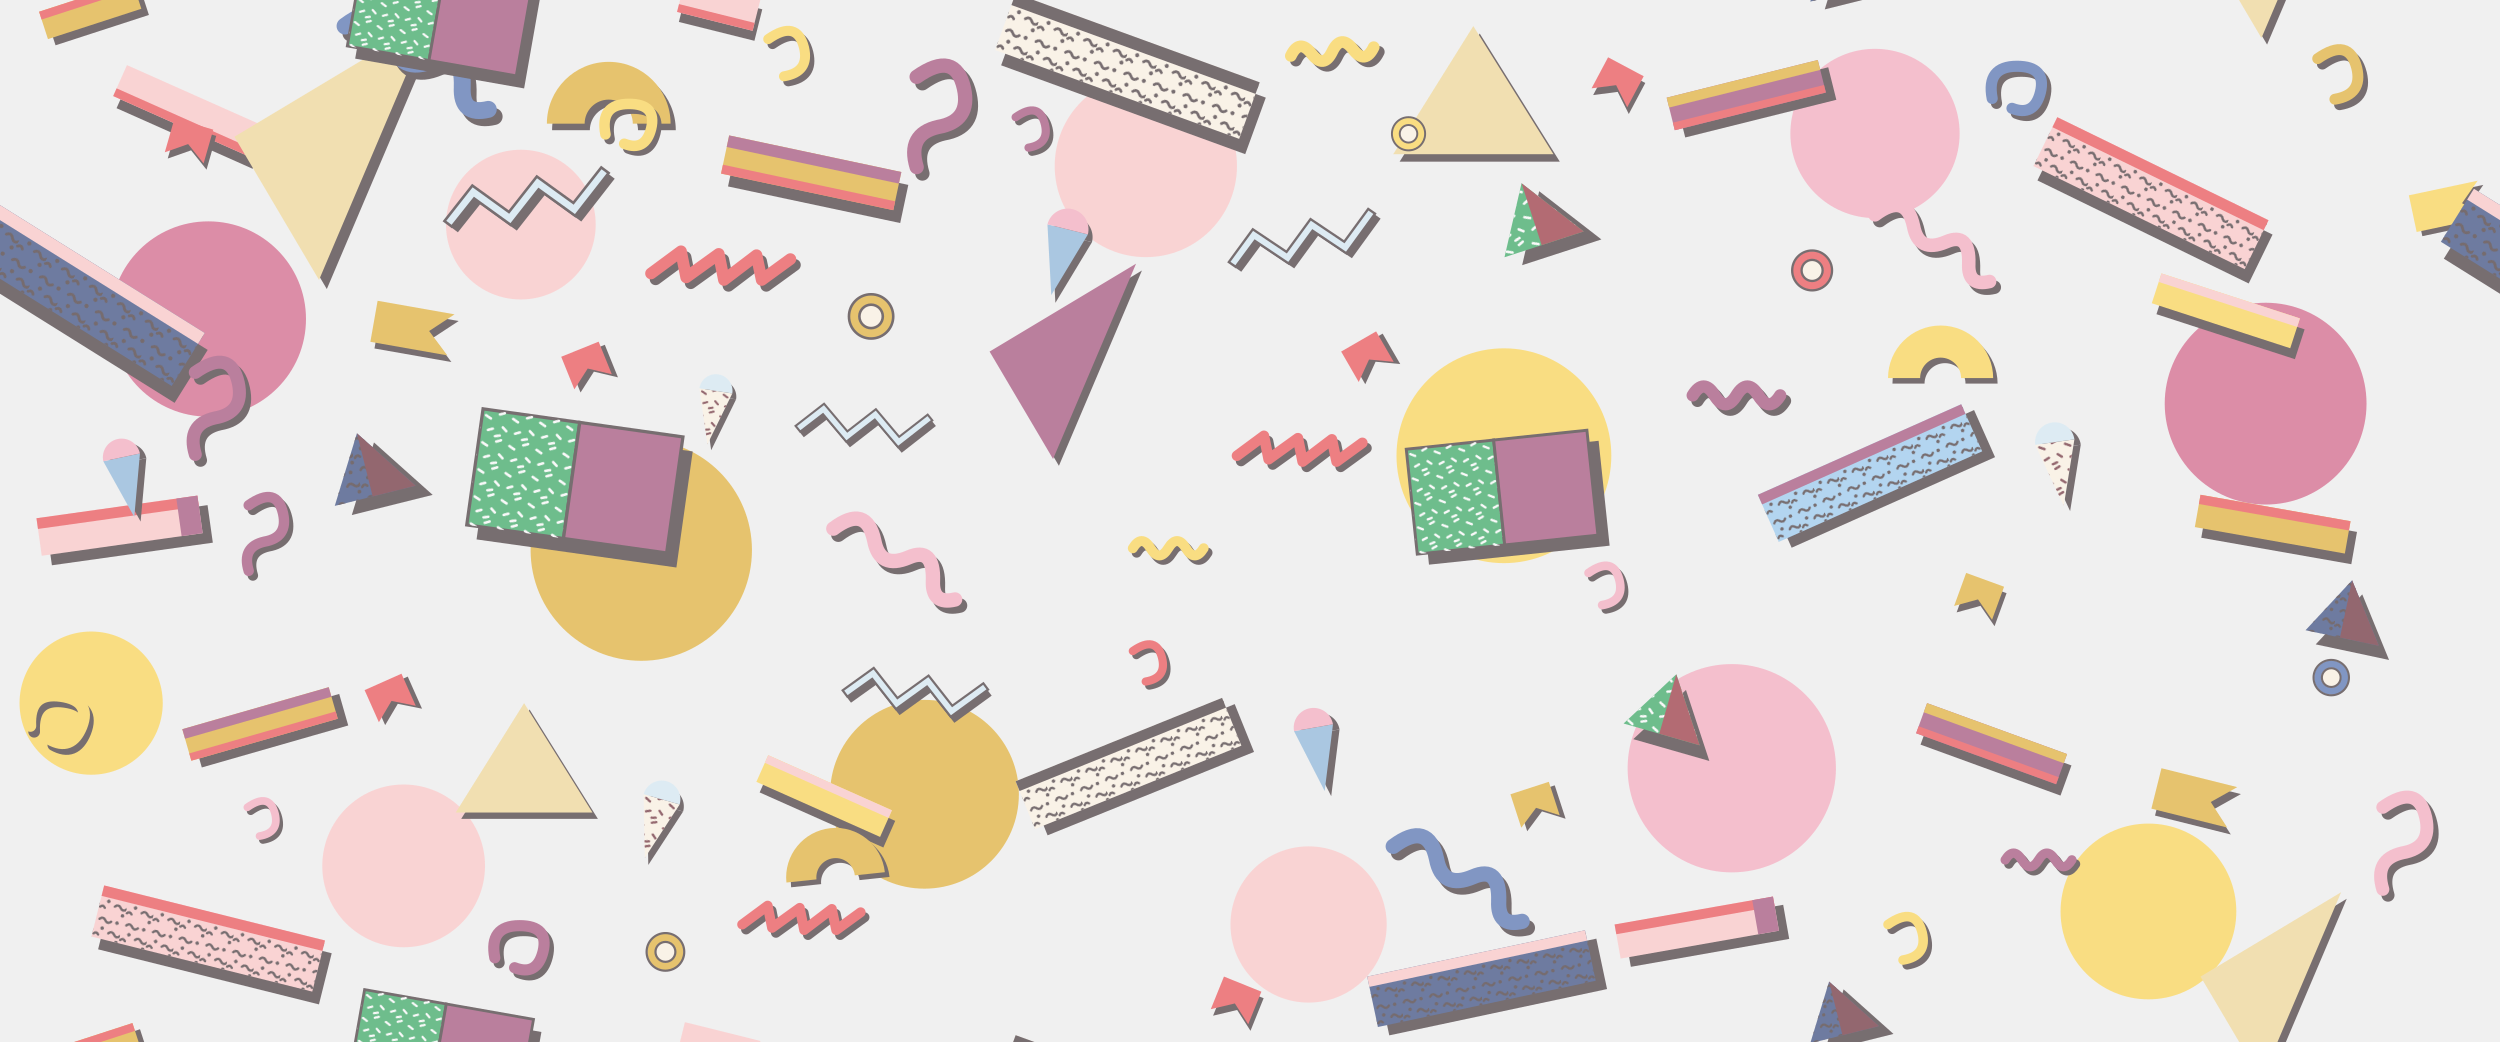
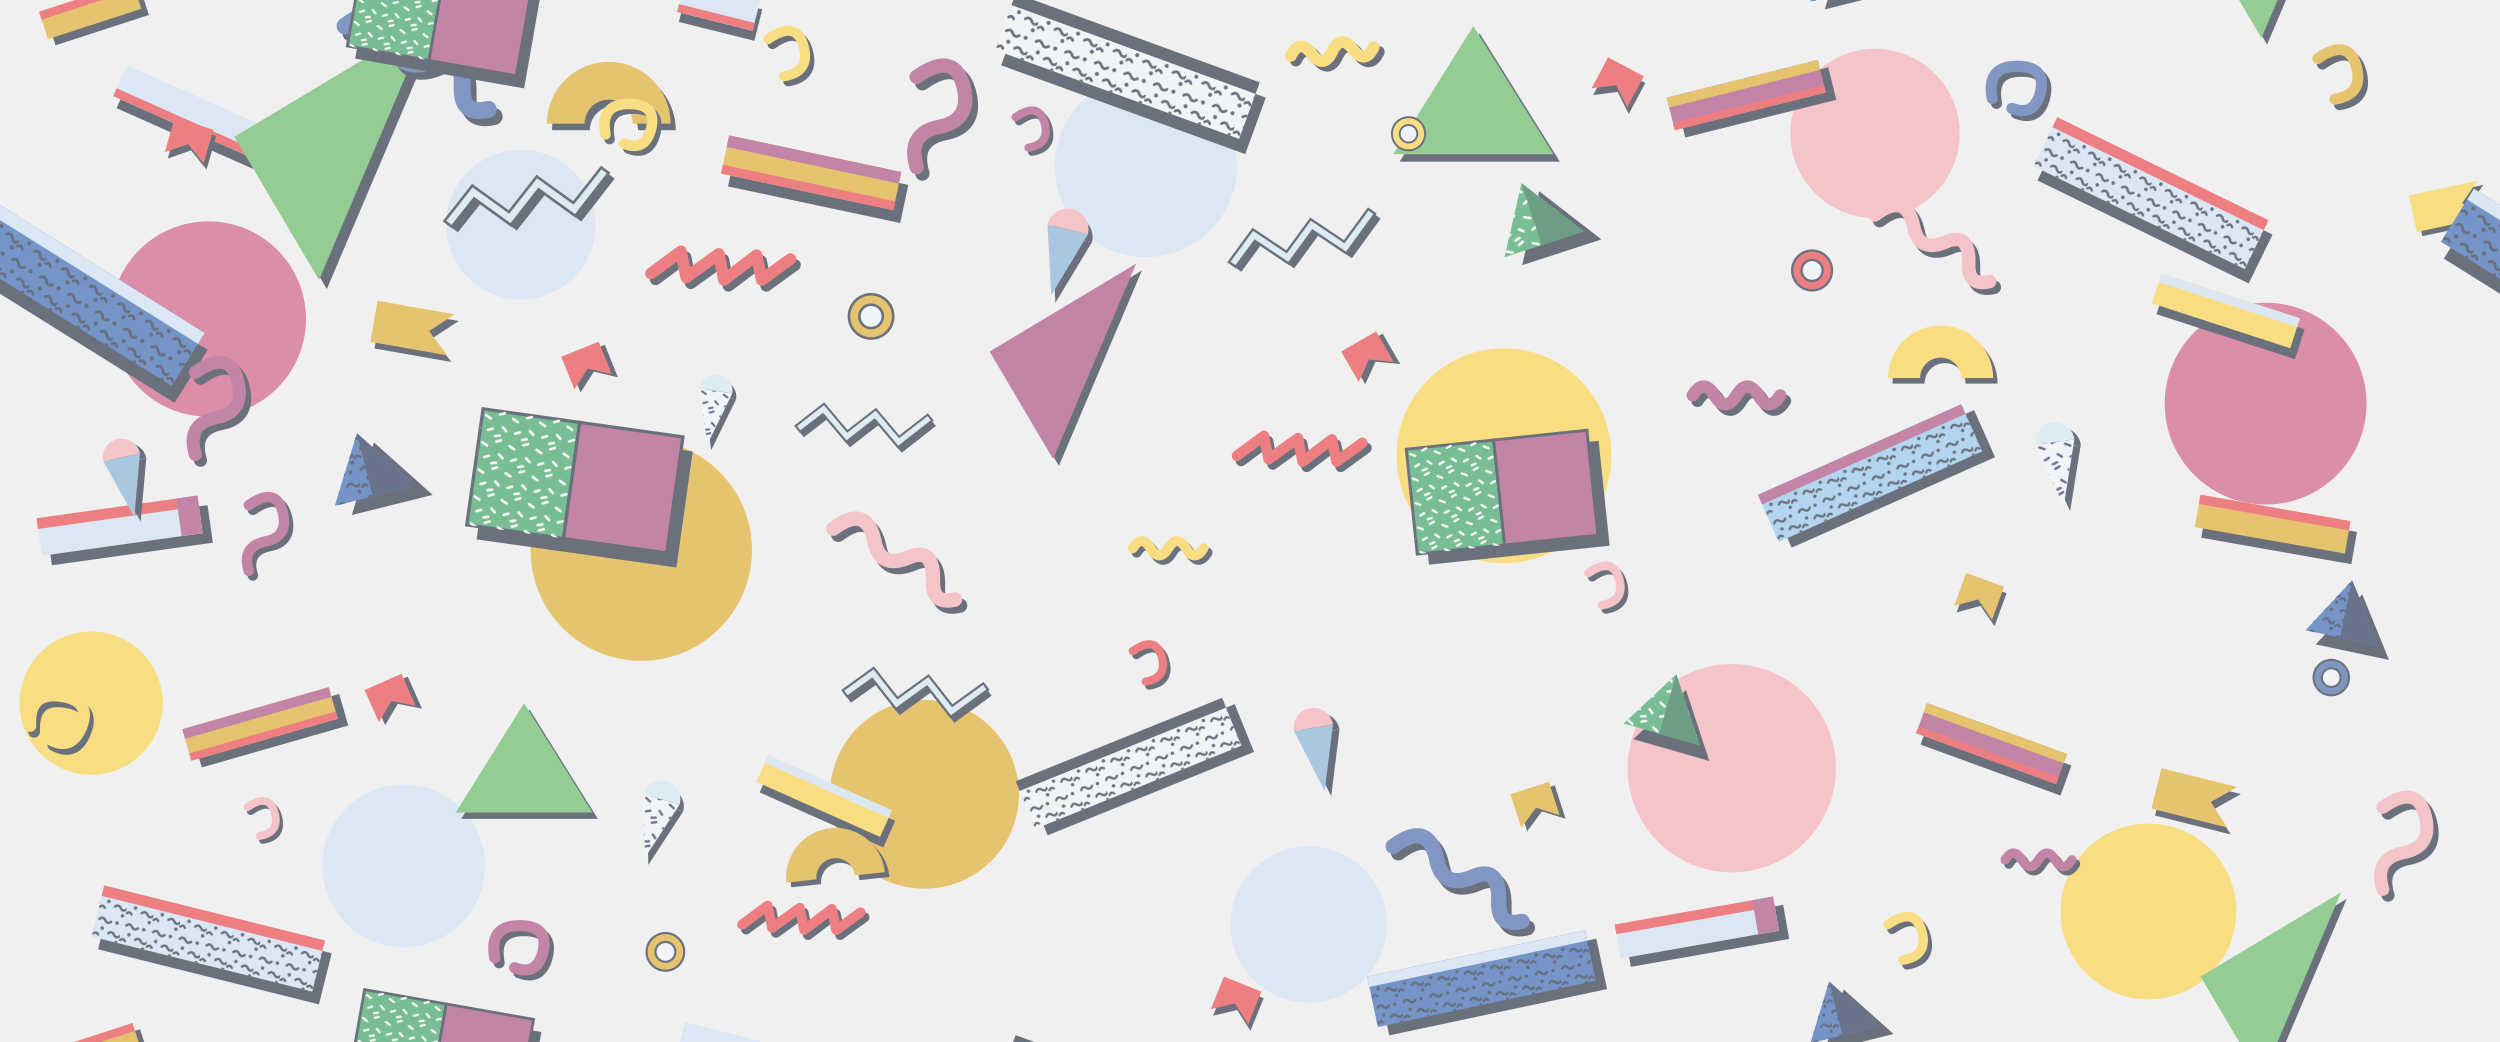
<svg xmlns="http://www.w3.org/2000/svg" width="3840" height="1600" viewBox="0 0 3840 1600">
  <defs>
    <pattern id="tz" width="46" height="46" patternUnits="userSpaceOnUse">
-       <g fill="none" stroke="#2B1A1E" stroke-width="4" stroke-linecap="round">
+       <g fill="none" stroke="#14203A" stroke-width="4" stroke-linecap="round">
        <path d="M6 10 q5 -6 10 0 t10 0" />
        <path d="M26 30 q5 -6 10 0 t10 0" />
        <path d="M2 36 q4 -5 8 0" />
      </g>
-       <g fill="#2B1A1E">
+       <g fill="#14203A">
        <circle cx="36" cy="10" r="3" />
        <circle cx="14" cy="24" r="3" />
        <circle cx="42" cy="42" r="3" />
      </g>
    </pattern>
    <pattern id="tzk" width="46" height="46" patternUnits="userSpaceOnUse">
-       <g fill="none" stroke="#2D1E22" stroke-width="4" stroke-linecap="round">
+       <g fill="none" stroke="#1A2436" stroke-width="4" stroke-linecap="round">
        <path d="M6 10 q5 -6 10 0 t10 0" />
        <path d="M26 30 q5 -6 10 0 t10 0" />
        <path d="M2 36 q4 -5 8 0" />
      </g>
-       <g fill="#2D1E22">
+       <g fill="#1A2436">
        <circle cx="36" cy="10" r="3" />
        <circle cx="14" cy="24" r="3" />
        <circle cx="42" cy="42" r="3" />
      </g>
    </pattern>
    <pattern id="spr" width="42" height="42" patternUnits="userSpaceOnUse">
      <g stroke="#FFFFFF" stroke-width="4" stroke-linecap="round">
        <line x1="6" y1="9" x2="14" y2="13" />
        <line x1="27" y1="5" x2="34" y2="2" />
        <line x1="34" y1="24" x2="40" y2="29" />
        <line x1="12" y1="31" x2="19" y2="28" />
        <line x1="24" y1="39" x2="31" y2="37" />
      </g>
    </pattern>
    <pattern id="sprd" width="42" height="42" patternUnits="userSpaceOnUse">
-       <g stroke="#5A1420" stroke-width="4" stroke-linecap="round">
+       <g stroke="#16284F" stroke-width="4" stroke-linecap="round">
        <line x1="6" y1="9" x2="14" y2="13" />
        <line x1="27" y1="5" x2="34" y2="2" />
        <line x1="34" y1="24" x2="40" y2="29" />
        <line x1="12" y1="31" x2="19" y2="28" />
        <line x1="24" y1="39" x2="31" y2="37" />
      </g>
    </pattern>
    <g id="sqA">
-       <path d="M0 0 q60 -45 74 22 q10 52 62 30 q46 -20 44 42 q-2 44 40 34" fill="none" stroke="#2D1E22" stroke-width="26" stroke-linecap="round" transform="translate(9,11)" />
+       <path d="M0 0 q60 -45 74 22 q10 52 62 30 q46 -20 44 42 q-2 44 40 34" fill="none" stroke="#1A2436" stroke-width="26" stroke-linecap="round" transform="translate(9,11)" />
      <path d="M0 0 q60 -45 74 22 q10 52 62 30 q46 -20 44 42 q-2 44 40 34" fill="none" stroke="currentColor" stroke-width="26" stroke-linecap="round" />
    </g>
    <g id="sqB">
-       <path d="M0 0 q54 -38 66 16 q10 46 -36 54 q-44 10 -30 56" fill="none" stroke="#2D1E22" stroke-width="20" stroke-linecap="round" transform="translate(8,9)" />
+       <path d="M0 0 q54 -38 66 16 q10 46 -36 54 q-44 10 -30 56" fill="none" stroke="#1A2436" stroke-width="20" stroke-linecap="round" transform="translate(8,9)" />
      <path d="M0 0 q54 -38 66 16 q10 46 -36 54 q-44 10 -30 56" fill="none" stroke="currentColor" stroke-width="20" stroke-linecap="round" />
    </g>
    <g id="sqC">
-       <path d="M0 0 q40 -28 50 12 q8 34 -28 40" fill="none" stroke="#2D1E22" stroke-width="14" stroke-linecap="round" transform="translate(6,7)" />
+       <path d="M0 0 q40 -28 50 12 q8 34 -28 40" fill="none" stroke="#1A2436" stroke-width="14" stroke-linecap="round" transform="translate(6,7)" />
      <path d="M0 0 q40 -28 50 12 q8 34 -28 40" fill="none" stroke="currentColor" stroke-width="14" stroke-linecap="round" />
    </g>
    <g id="sqD">
-       <path d="M0 26 q16 -26 32 0 q16 26 32 0 q16 -26 32 0 q16 26 32 0" fill="none" stroke="#2D1E22" stroke-width="18" stroke-linecap="round" transform="translate(7,8)" />
+       <path d="M0 26 q16 -26 32 0 q16 26 32 0 q16 -26 32 0 q16 26 32 0" fill="none" stroke="#1A2436" stroke-width="18" stroke-linecap="round" transform="translate(7,8)" />
      <path d="M0 26 q16 -26 32 0 q16 26 32 0 q16 -26 32 0 q16 26 32 0" fill="none" stroke="currentColor" stroke-width="18" stroke-linecap="round" />
    </g>
    <g id="sqE">
-       <path d="M0 96 q-10 -52 40 -52 q48 0 38 42 q-10 40 -46 26" fill="none" stroke="#2D1E22" stroke-width="18" stroke-linecap="round" transform="translate(7,8)" />
+       <path d="M0 96 q-10 -52 40 -52 q48 0 38 42 q-10 40 -46 26" fill="none" stroke="#1A2436" stroke-width="18" stroke-linecap="round" transform="translate(7,8)" />
      <path d="M0 96 q-10 -52 40 -52 q48 0 38 42 q-10 40 -46 26" fill="none" stroke="currentColor" stroke-width="18" stroke-linecap="round" />
    </g>
    <g id="scribble">
-       <path d="M0 0 l46 -34 8 40 50 -36 8 40 50 -38 8 38 44 -32" fill="none" stroke="#2D1E22" stroke-width="18" stroke-linecap="round" stroke-linejoin="round" transform="translate(7,9)" />
+       <path d="M0 0 l46 -34 8 40 50 -36 8 40 50 -38 8 38 44 -32" fill="none" stroke="#1A2436" stroke-width="18" stroke-linecap="round" stroke-linejoin="round" transform="translate(7,9)" />
      <path d="M0 0 l46 -34 8 40 50 -36 8 40 50 -38 8 38 44 -32" fill="none" stroke="currentColor" stroke-width="18" stroke-linecap="round" stroke-linejoin="round" />
    </g>
    <g id="triD">
-       <polygon points="0,0 300,-180 130,220" fill="#2D1E22" transform="translate(12,14)" />
+       <polygon points="0,0 300,-180 130,220" fill="#1A2436" transform="translate(12,14)" />
      <polygon points="0,0 300,-180 130,220" fill="currentColor" />
    </g>
    <g id="triU">
-       <polygon points="150,0 300,240 0,240" fill="#2D1E22" transform="translate(12,14)" />
+       <polygon points="150,0 300,240 0,240" fill="#1A2436" transform="translate(12,14)" />
      <polygon points="150,0 300,240 0,240" fill="currentColor" />
    </g>
    <g id="arc">
-       <path d="M0 95 A 95 95 0 0 1 190 95 L 132 95 A 37 37 0 0 0 58 95 Z" fill="#2D1E22" transform="translate(8,10)" />
+       <path d="M0 95 A 95 95 0 0 1 190 95 L 132 95 A 37 37 0 0 0 58 95 Z" fill="#1A2436" transform="translate(8,10)" />
      <path d="M0 95 A 95 95 0 0 1 190 95 L 132 95 A 37 37 0 0 0 58 95 Z" fill="currentColor" />
    </g>
    <g id="flag">
-       <polygon points="0,0 120,0 86,32 120,64 0,64" fill="#2D1E22" transform="translate(8,9)" />
+       <polygon points="0,0 120,0 86,32 120,64 0,64" fill="#1A2436" transform="translate(8,9)" />
      <polygon points="0,0 120,0 86,32 120,64 0,64" fill="currentColor" />
    </g>
    <g id="chev">
-       <polygon points="0,0 62,0 62,54 31,32 0,54" fill="#2D1E22" transform="translate(7,8)" />
+       <polygon points="0,0 62,0 62,54 31,32 0,54" fill="#1A2436" transform="translate(7,8)" />
      <polygon points="0,0 62,0 62,54 31,32 0,54" fill="currentColor" />
    </g>
    <g id="ringO">
-       <circle cx="26" cy="26" r="26" fill="#2D1E22" transform="translate(6,7)" />
-       <circle cx="26" cy="26" r="26" fill="#FFF3E2" />
+       <circle cx="26" cy="26" r="26" fill="#1A2436" transform="translate(6,7)" />
+       <circle cx="26" cy="26" r="26" fill="#F2F7FC" />
      <circle cx="26" cy="26" r="26" fill="none" stroke="currentColor" stroke-width="14" />
-       <circle cx="26" cy="26" r="34" fill="none" stroke="#2D1E22" stroke-width="4" />
-       <circle cx="26" cy="26" r="18" fill="none" stroke="#2D1E22" stroke-width="4" />
+       <circle cx="26" cy="26" r="34" fill="none" stroke="#1A2436" stroke-width="4" />
+       <circle cx="26" cy="26" r="18" fill="none" stroke="#1A2436" stroke-width="4" />
    </g>
    <g id="zigStrip">
-       <polygon points="8,58 58,10 108,58 158,10 208,58 258,10 268,20 208,78 158,30 108,78 58,30 18,68" fill="#2D1E22" />
-       <polygon points="0,48 50,0 100,48 150,0 200,48 250,0 260,10 200,68 150,20 100,68 50,20 10,58" fill="currentColor" stroke="#2D1E22" stroke-width="4" />
+       <polygon points="8,58 58,10 108,58 158,10 208,58 258,10 268,20 208,78 158,30 108,78 58,30 18,68" fill="#1A2436" />
+       <polygon points="0,48 50,0 100,48 150,0 200,48 250,0 260,10 200,68 150,20 100,68 50,20 10,58" fill="currentColor" stroke="#1A2436" stroke-width="4" />
    </g>
    <g id="barGold">
-       <rect x="14" y="16" width="260" height="56" fill="#2D1E22" />
+       <rect x="14" y="16" width="260" height="56" fill="#1A2436" />
      <rect width="260" height="56" fill="#E0A81E" />
      <rect width="260" height="16" fill="#EC3A3F" />
    </g>
    <g id="barPink">
-       <rect x="14" y="16" width="260" height="56" fill="#2D1E22" />
-       <rect width="260" height="56" fill="#FFC2C2" />
+       <rect x="14" y="16" width="260" height="56" fill="#1A2436" />
+       <rect width="260" height="56" fill="#CFE3F5" />
      <rect y="42" width="260" height="14" fill="#EC3A3F" />
    </g>
    <g id="barBeam">
-       <rect x="14" y="16" width="260" height="56" fill="#2D1E22" />
+       <rect x="14" y="16" width="260" height="56" fill="#1A2436" />
      <rect width="260" height="56" fill="#E0A81E" />
-       <rect width="260" height="17" fill="#9A3A6A" />
+       <rect width="260" height="17" fill="#A8447A" />
      <rect y="43" width="260" height="13" fill="#EC3A3F" />
    </g>
    <g id="barCap">
-       <rect x="14" y="16" width="260" height="56" fill="#2D1E22" />
-       <rect width="260" height="56" fill="#FFC2C2" />
+       <rect x="14" y="16" width="260" height="56" fill="#1A2436" />
+       <rect width="260" height="56" fill="#CFE3F5" />
      <rect width="260" height="16" fill="#EC3A3F" />
-       <rect x="226" width="34" height="56" fill="#9A3A6A" />
+       <rect x="226" width="34" height="56" fill="#A8447A" />
    </g>
    <g id="barTeal">
-       <rect x="14" y="16" width="260" height="56" fill="#2D1E22" />
-       <rect width="260" height="56" fill="#9A3A6A" />
+       <rect x="14" y="16" width="260" height="56" fill="#1A2436" />
+       <rect width="260" height="56" fill="#A8447A" />
      <rect width="260" height="17" fill="#E0A81E" />
      <rect y="43" width="260" height="13" fill="#EC3A3F" />
    </g>
    <g id="barYellow">
-       <rect x="14" y="16" width="260" height="56" fill="#2D1E22" />
+       <rect x="14" y="16" width="260" height="56" fill="#1A2436" />
      <rect width="260" height="56" fill="#FFD23F" />
-       <rect width="260" height="16" fill="#FFC2C2" />
+       <rect width="260" height="16" fill="#CFE3F5" />
    </g>
    <g id="slabTz">
-       <rect x="16" y="18" width="380" height="88" fill="#2D1E22" />
-       <rect width="380" height="88" fill="#1E3470" />
+       <rect x="16" y="18" width="380" height="88" fill="#1A2436" />
+       <rect width="380" height="88" fill="#2A5DB0" />
      <rect width="380" height="88" fill="url(#tz)" />
-       <rect width="380" height="18" fill="#FFC2C2" />
+       <rect width="380" height="18" fill="#CFE3F5" />
    </g>
    <g id="slabWhite">
-       <rect x="16" y="18" width="380" height="88" fill="#2D1E22" />
-       <rect width="380" height="88" fill="#FFF3E2" />
+       <rect x="16" y="18" width="380" height="88" fill="#1A2436" />
+       <rect width="380" height="88" fill="#F2F7FC" />
      <rect width="380" height="88" fill="url(#tzk)" />
-       <rect width="380" height="18" fill="#2D1E22" />
+       <rect width="380" height="18" fill="#1A2436" />
    </g>
    <g id="slabPink">
-       <rect x="16" y="18" width="380" height="88" fill="#2D1E22" />
-       <rect width="380" height="88" fill="#FFC2C2" />
+       <rect x="16" y="18" width="380" height="88" fill="#1A2436" />
+       <rect width="380" height="88" fill="#CFE3F5" />
      <rect width="380" height="88" fill="url(#tzk)" />
      <rect width="380" height="18" fill="#EC3A3F" />
    </g>
    <g id="slabBlue">
-       <rect x="16" y="18" width="380" height="88" fill="#2D1E22" />
+       <rect x="16" y="18" width="380" height="88" fill="#1A2436" />
      <rect width="380" height="88" fill="#8EC5F0" />
      <rect width="380" height="88" fill="url(#tzk)" />
-       <rect width="380" height="18" fill="#9A3A6A" />
+       <rect width="380" height="18" fill="#A8447A" />
    </g>
    <g id="prismTz">
-       <polygon points="72,10 140,110 12,110" fill="#2D1E22" transform="translate(10,10)" />
-       <polygon points="60,0 128,100 0,100" fill="#1E3470" />
+       <polygon points="72,10 140,110 12,110" fill="#1A2436" transform="translate(10,10)" />
+       <polygon points="60,0 128,100 0,100" fill="#2A5DB0" />
      <polygon points="60,0 128,100 0,100" fill="url(#tz)" />
-       <polygon points="60,0 128,100 60,100" fill="#5A1420" />
+       <polygon points="60,0 128,100 60,100" fill="#16284F" />
    </g>
    <g id="prismSpr">
-       <polygon points="72,10 140,110 12,110" fill="#2D1E22" transform="translate(10,10)" />
-       <polygon points="60,0 128,100 0,100" fill="#1E9E4F" />
+       <polygon points="72,10 140,110 12,110" fill="#1A2436" transform="translate(10,10)" />
+       <polygon points="60,0 128,100 0,100" fill="#2E9E5A" />
      <polygon points="60,0 128,100 0,100" fill="url(#spr)" />
-       <polygon points="60,0 128,100 60,100" fill="#8E1A26" />
+       <polygon points="60,0 128,100 60,100" fill="#1F6B45" />
    </g>
    <g id="cone">
      <g transform="translate(9,10)">
-         <path d="M0 46 L64 46 L32 150 Z" fill="#2D1E22" />
-         <path d="M0 46 A 32 32 0 0 1 64 46 Z" fill="#2D1E22" />
+         <path d="M0 46 L64 46 L32 150 Z" fill="#1A2436" />
+         <path d="M0 46 A 32 32 0 0 1 64 46 Z" fill="#1A2436" />
      </g>
      <path d="M0 46 L64 46 L32 150 Z" fill="#7FAFD8" />
-       <path d="M0 46 A 32 32 0 0 1 64 46 Z" fill="#F7A1B8" />
+       <path d="M0 46 A 32 32 0 0 1 64 46 Z" fill="#F8AAB0" />
    </g>
    <g id="conePale">
      <g transform="translate(9,10)">
-         <path d="M0 46 L64 46 L32 150 Z" fill="#2D1E22" />
-         <path d="M0 46 A 32 32 0 0 1 64 46 Z" fill="#2D1E22" />
-       </g>
-       <path d="M0 46 L64 46 L32 150 Z" fill="#FFF3E2" />
+         <path d="M0 46 L64 46 L32 150 Z" fill="#1A2436" />
+         <path d="M0 46 A 32 32 0 0 1 64 46 Z" fill="#1A2436" />
+       </g>
+       <path d="M0 46 L64 46 L32 150 Z" fill="#F2F7FC" />
      <path d="M0 46 L64 46 L32 150 Z" fill="url(#sprd)" />
      <path d="M0 46 A 32 32 0 0 1 64 46 Z" fill="#D2E9F5" />
    </g>
    <g id="book">
-       <rect x="18" y="20" width="310" height="180" fill="#2D1E22" />
-       <rect width="150" height="180" fill="#1E9E4F" stroke="#2D1E22" stroke-width="5" />
+       <rect x="18" y="20" width="310" height="180" fill="#1A2436" />
+       <rect width="150" height="180" fill="#2E9E5A" stroke="#1A2436" stroke-width="5" />
      <rect width="150" height="180" fill="url(#spr)" />
-       <rect x="150" width="160" height="180" fill="#9A3A6A" stroke="#2D1E22" stroke-width="5" />
+       <rect x="150" width="160" height="180" fill="#A8447A" stroke="#1A2436" stroke-width="5" />
    </g>
  </defs>
  <g opacity="0.62">
    <circle cx="320" cy="490" r="150" fill="#D0507A" />
-     <circle cx="800" cy="345" r="115" fill="#FFC2C2" />
+     <circle cx="800" cy="345" r="115" fill="#CFE3F5" />
    <circle cx="985" cy="845" r="170" fill="#E0A81E" />
-     <circle cx="1760" cy="255" r="140" fill="#FFC2C2" />
+     <circle cx="1760" cy="255" r="140" fill="#CFE3F5" />
    <circle cx="2310" cy="700" r="165" fill="#FFD23F" />
-     <circle cx="2880" cy="205" r="130" fill="#F7A1B8" />
+     <circle cx="2880" cy="205" r="130" fill="#F8AAB0" />
    <circle cx="3480" cy="620" r="155" fill="#D0507A" />
    <circle cx="140" cy="1080" r="110" fill="#FFD23F" />
-     <circle cx="620" cy="1330" r="125" fill="#FFC2C2" />
+     <circle cx="620" cy="1330" r="125" fill="#CFE3F5" />
    <circle cx="1420" cy="1220" r="145" fill="#E0A81E" />
-     <circle cx="2010" cy="1420" r="120" fill="#FFC2C2" />
-     <circle cx="2660" cy="1180" r="160" fill="#F7A1B8" />
+     <circle cx="2010" cy="1420" r="120" fill="#CFE3F5" />
+     <circle cx="2660" cy="1180" r="160" fill="#F8AAB0" />
    <circle cx="3300" cy="1400" r="135" fill="#FFD23F" />
    <use href="#barGold" transform="translate(60,18) rotate(-18) scale(0.58,0.79)" />
    <use href="#barPink" transform="translate(195,100) rotate(24) scale(0.88,0.93)" />
-     <use href="#triD" transform="translate(360,210)" color="#F2D58A" />
+     <use href="#triD" transform="translate(360,210)" color="#5CB85C" />
    <use href="#sqA" transform="translate(530,40)" color="#3D5FA8" />
    <use href="#arc" transform="translate(840,95)" color="#E0A81E" />
    <use href="#barPink" transform="translate(1052,-30) rotate(14) scale(0.46,0.89)" />
-     <use href="#sqB" transform="translate(1408,118) scale(1.1)" color="#9A3A6A" />
+     <use href="#sqB" transform="translate(1408,118) scale(1.1)" color="#A8447A" />
    <use href="#barBeam" transform="translate(1120,208) rotate(12) scale(1.04,1.07)" />
    <use href="#slabTz" transform="translate(-40,290) rotate(32) scale(1.1,1.09)" />
    <use href="#zigStrip" transform="translate(676,292) rotate(-8)" color="#D2E9F5" />
    <use href="#scribble" transform="translate(1000,420)" color="#EC3A3F" />
    <use href="#ringO" transform="translate(1312,460)" color="#E0A81E" />
    <use href="#flag" transform="translate(580,462) rotate(10)" color="#E0A81E" />
-     <use href="#sqB" transform="translate(300,572)" color="#9A3A6A" />
+     <use href="#sqB" transform="translate(300,572)" color="#A8447A" />
    <use href="#prismTz" transform="translate(490,680) rotate(-14)" />
    <use href="#book" transform="translate(742,628) rotate(8)" />
    <use href="#barCap" transform="translate(56,796) rotate(-8) scale(0.96,1.04)" />
-     <use href="#sqB" transform="translate(382,776) scale(0.8)" color="#9A3A6A" />
+     <use href="#sqB" transform="translate(382,776) scale(0.8)" color="#A8447A" />
    <use href="#zigStrip" transform="translate(1226,616) rotate(6) scale(0.8)" color="#D2E9F5" />
-     <use href="#sqA" transform="translate(1280,812) scale(0.85)" color="#F7A1B8" />
+     <use href="#sqA" transform="translate(1280,812) scale(0.85)" color="#F8AAB0" />
    <use href="#chev" transform="translate(268,182) rotate(16)" color="#EC3A3F" />
    <use href="#sqE" transform="translate(930,120) scale(0.9)" color="#FFD23F" />
    <use href="#sqC" transform="translate(1180,60) scale(1.1)" color="#FFD23F" />
    <use href="#cone" transform="translate(150,668) rotate(-12) scale(0.9)" />
    <use href="#conePale" transform="translate(1080,560) rotate(9) scale(0.8)" />
    <use href="#chev" transform="translate(862,548) rotate(-22)" color="#EC3A3F" />
    <use href="#slabWhite" transform="translate(1560,-10) rotate(20) scale(1.05)" />
-     <use href="#sqC" transform="translate(1560,180) scale(0.9)" color="#9A3A6A" />
+     <use href="#sqC" transform="translate(1560,180) scale(0.9)" color="#A8447A" />
    <use href="#sqD" transform="translate(1980,60) rotate(-6)" color="#FFD23F" />
-     <use href="#triU" transform="translate(2140,40) scale(0.82)" color="#F2D58A" />
+     <use href="#triU" transform="translate(2140,40) scale(0.82)" color="#5CB85C" />
    <use href="#ringO" transform="translate(2144,186) scale(0.75)" color="#FFD23F" />
    <use href="#chev" transform="translate(2470,88) rotate(28)" color="#EC3A3F" />
    <use href="#barTeal" transform="translate(2560,150) rotate(-14) scale(0.92)" />
    <use href="#sqE" transform="translate(3060,60) scale(0.95)" color="#3D5FA8" />
    <use href="#slabPink" transform="translate(3160,180) rotate(26) scale(0.95)" />
    <use href="#sqC" transform="translate(3560,90) scale(1.2)" color="#E0A81E" />
    <use href="#cone" transform="translate(1620,300) rotate(14)" />
    <use href="#zigStrip" transform="translate(1880,360) rotate(-10) scale(0.9)" color="#D2E9F5" />
    <use href="#prismSpr" transform="translate(2280,300) rotate(-18)" />
    <use href="#ringO" transform="translate(2760,392) scale(0.9)" color="#EC3A3F" />
-     <use href="#sqA" transform="translate(2880,330) scale(0.8)" color="#F7A1B8" />
+     <use href="#sqA" transform="translate(2880,330) scale(0.8)" color="#F8AAB0" />
    <use href="#barYellow" transform="translate(3320,420) rotate(18) scale(0.86)" />
    <use href="#flag" transform="translate(3700,300) rotate(-12) scale(0.9)" color="#FFD23F" />
-     <use href="#triD" transform="translate(1520,540) scale(0.75)" color="#9A3A6A" />
+     <use href="#triD" transform="translate(1520,540) scale(0.75)" color="#A8447A" />
    <use href="#chev" transform="translate(2060,540) rotate(-30)" color="#EC3A3F" />
-     <use href="#sqD" transform="translate(2600,580) scale(1.05)" color="#9A3A6A" />
+     <use href="#sqD" transform="translate(2600,580) scale(1.05)" color="#A8447A" />
    <use href="#arc" transform="translate(2900,500) scale(0.85)" color="#FFD23F" />
    <use href="#conePale" transform="translate(3120,640) rotate(-8) scale(0.95)" />
    <use href="#scribble" transform="translate(1900,700) scale(0.9)" color="#EC3A3F" />
    <use href="#book" transform="translate(2160,690) rotate(-6) scale(0.9)" />
    <use href="#slabBlue" transform="translate(2700,760) rotate(-24) scale(0.9)" />
    <use href="#barGold" transform="translate(3380,760) rotate(10) scale(0.9)" />
    <use href="#sqD" transform="translate(1740,820) scale(0.85)" color="#FFD23F" />
-     <use href="#sqC" transform="translate(2440,880) scale(0.95)" color="#F7A1B8" />
+     <use href="#sqC" transform="translate(2440,880) scale(0.95)" color="#F8AAB0" />
    <use href="#chev" transform="translate(3020,880) rotate(20)" color="#E0A81E" />
    <use href="#prismTz" transform="translate(3560,880) rotate(12) scale(0.9)" />
    <use href="#sqE" transform="translate(60,1020) rotate(8)" color="#FFD23F" />
    <use href="#barBeam" transform="translate(280,1120) rotate(-16) scale(0.9)" />
    <use href="#chev" transform="translate(560,1060) rotate(-24)" color="#EC3A3F" />
-     <use href="#triU" transform="translate(700,1080) scale(0.7)" color="#F2D58A" />
+     <use href="#triU" transform="translate(700,1080) scale(0.7)" color="#5CB85C" />
    <use href="#sqC" transform="translate(1740,1000) scale(0.9)" color="#EC3A3F" />
    <use href="#zigStrip" transform="translate(1300,1020) rotate(8) scale(0.85)" color="#D2E9F5" />
    <use href="#prismSpr" transform="translate(2520,1020) rotate(16) scale(0.95)" />
    <use href="#barTeal" transform="translate(2960,1080) rotate(20) scale(0.88)" />
    <use href="#ringO" transform="translate(3560,1020) scale(0.8)" color="#3D5FA8" />
    <use href="#cone" transform="translate(1980,1080) rotate(-10) scale(0.95)" />
    <use href="#barYellow" transform="translate(1180,1160) rotate(24) scale(0.8)" />
    <use href="#conePale" transform="translate(1000,1180) rotate(16) scale(0.9)" />
    <use href="#slabWhite" transform="translate(1560,1200) rotate(-22) scale(0.9)" />
    <use href="#chev" transform="translate(2320,1220) rotate(-18)" color="#E0A81E" />
    <use href="#flag" transform="translate(3320,1180) rotate(14)" color="#E0A81E" />
-     <use href="#sqC" transform="translate(380,1240) scale(0.85)" color="#F7A1B8" />
-     <use href="#sqB" transform="translate(3660,1240) scale(1.0)" color="#F7A1B8" />
-     <use href="#sqD" transform="translate(3080,1300) scale(0.8)" color="#9A3A6A" />
+     <use href="#sqC" transform="translate(380,1240) scale(0.85)" color="#F8AAB0" />
+     <use href="#sqB" transform="translate(3660,1240) scale(1.0)" color="#F8AAB0" />
+     <use href="#sqD" transform="translate(3080,1300) scale(0.8)" color="#A8447A" />
    <use href="#sqA" transform="translate(2140,1300) scale(0.9)" color="#3D5FA8" />
    <use href="#arc" transform="translate(1200,1280) rotate(-6) scale(0.8)" color="#E0A81E" />
    <use href="#slabPink" transform="translate(160,1360) rotate(14) scale(0.92)" />
-     <use href="#sqE" transform="translate(760,1380) scale(0.95)" color="#9A3A6A" />
+     <use href="#sqE" transform="translate(760,1380) scale(0.95)" color="#A8447A" />
    <use href="#scribble" transform="translate(1140,1420) scale(0.85)" color="#EC3A3F" />
    <use href="#ringO" transform="translate(1000,1440) scale(0.85)" color="#E0A81E" />
    <use href="#barCap" transform="translate(2480,1420) rotate(-10) scale(0.95)" />
    <use href="#sqC" transform="translate(2900,1420) scale(1.05)" color="#FFD23F" />
    <use href="#chev" transform="translate(1880,1500) rotate(22)" color="#EC3A3F" />
    <use href="#slabTz" transform="translate(2100,1500) rotate(-12) scale(0.9)" />
    <use href="#prismTz" transform="translate(2760,1520) rotate(-14) scale(0.85)" />
    <use href="#book" transform="translate(560,1520) rotate(10) scale(0.85)" />
-     <use href="#triD" transform="translate(3380,1500) scale(0.72)" color="#F2D58A" />
+     <use href="#triD" transform="translate(3380,1500) scale(0.72)" color="#5CB85C" />
    <use href="#slabTz" transform="translate(3800,290) rotate(32) scale(1.1,1.09)" />
    <use href="#sqC" transform="translate(-280,90) scale(1.2)" color="#E0A81E" />
    <use href="#flag" transform="translate(-140,300) rotate(-12) scale(0.9)" color="#FFD23F" />
    <use href="#prismTz" transform="translate(-280,880) rotate(12) scale(0.9)" />
-     <use href="#sqB" transform="translate(-180,1240) scale(1.0)" color="#F7A1B8" />
-     <use href="#triD" transform="translate(-460,1500) scale(0.72)" color="#F2D58A" />
+     <use href="#sqB" transform="translate(-180,1240) scale(1.0)" color="#F8AAB0" />
+     <use href="#triD" transform="translate(-460,1500) scale(0.72)" color="#5CB85C" />
    <use href="#barGold" transform="translate(60,1618) rotate(-18) scale(0.58,0.79)" />
    <use href="#barPink" transform="translate(1052,1570) rotate(14) scale(0.46,0.89)" />
    <use href="#slabWhite" transform="translate(1560,1590) rotate(20) scale(1.05)" />
    <use href="#book" transform="translate(560,-80) rotate(10) scale(0.85)" />
    <use href="#chev" transform="translate(1880,-100) rotate(22)" color="#EC3A3F" />
    <use href="#slabTz" transform="translate(2100,-100) rotate(-12) scale(0.9)" />
    <use href="#barCap" transform="translate(2480,-180) rotate(-10) scale(0.95)" />
    <use href="#prismTz" transform="translate(2760,-80) rotate(-14) scale(0.85)" />
-     <use href="#triD" transform="translate(3380,-100) scale(0.72)" color="#F2D58A" />
+     <use href="#triD" transform="translate(3380,-100) scale(0.72)" color="#5CB85C" />
    <circle cx="3980" cy="1080" r="110" fill="#FFD23F" />
    <circle cx="-360" cy="620" r="155" fill="#D0507A" />
    <circle cx="3300" cy="-200" r="135" fill="#FFD23F" />
-     <circle cx="2010" cy="-180" r="120" fill="#FFC2C2" />
-     <circle cx="1760" cy="1855" r="140" fill="#FFC2C2" />
-     <circle cx="2880" cy="1805" r="130" fill="#F7A1B8" />
+     <circle cx="2010" cy="-180" r="120" fill="#CFE3F5" />
+     <circle cx="1760" cy="1855" r="140" fill="#CFE3F5" />
+     <circle cx="2880" cy="1805" r="130" fill="#F8AAB0" />
  </g>
</svg>
